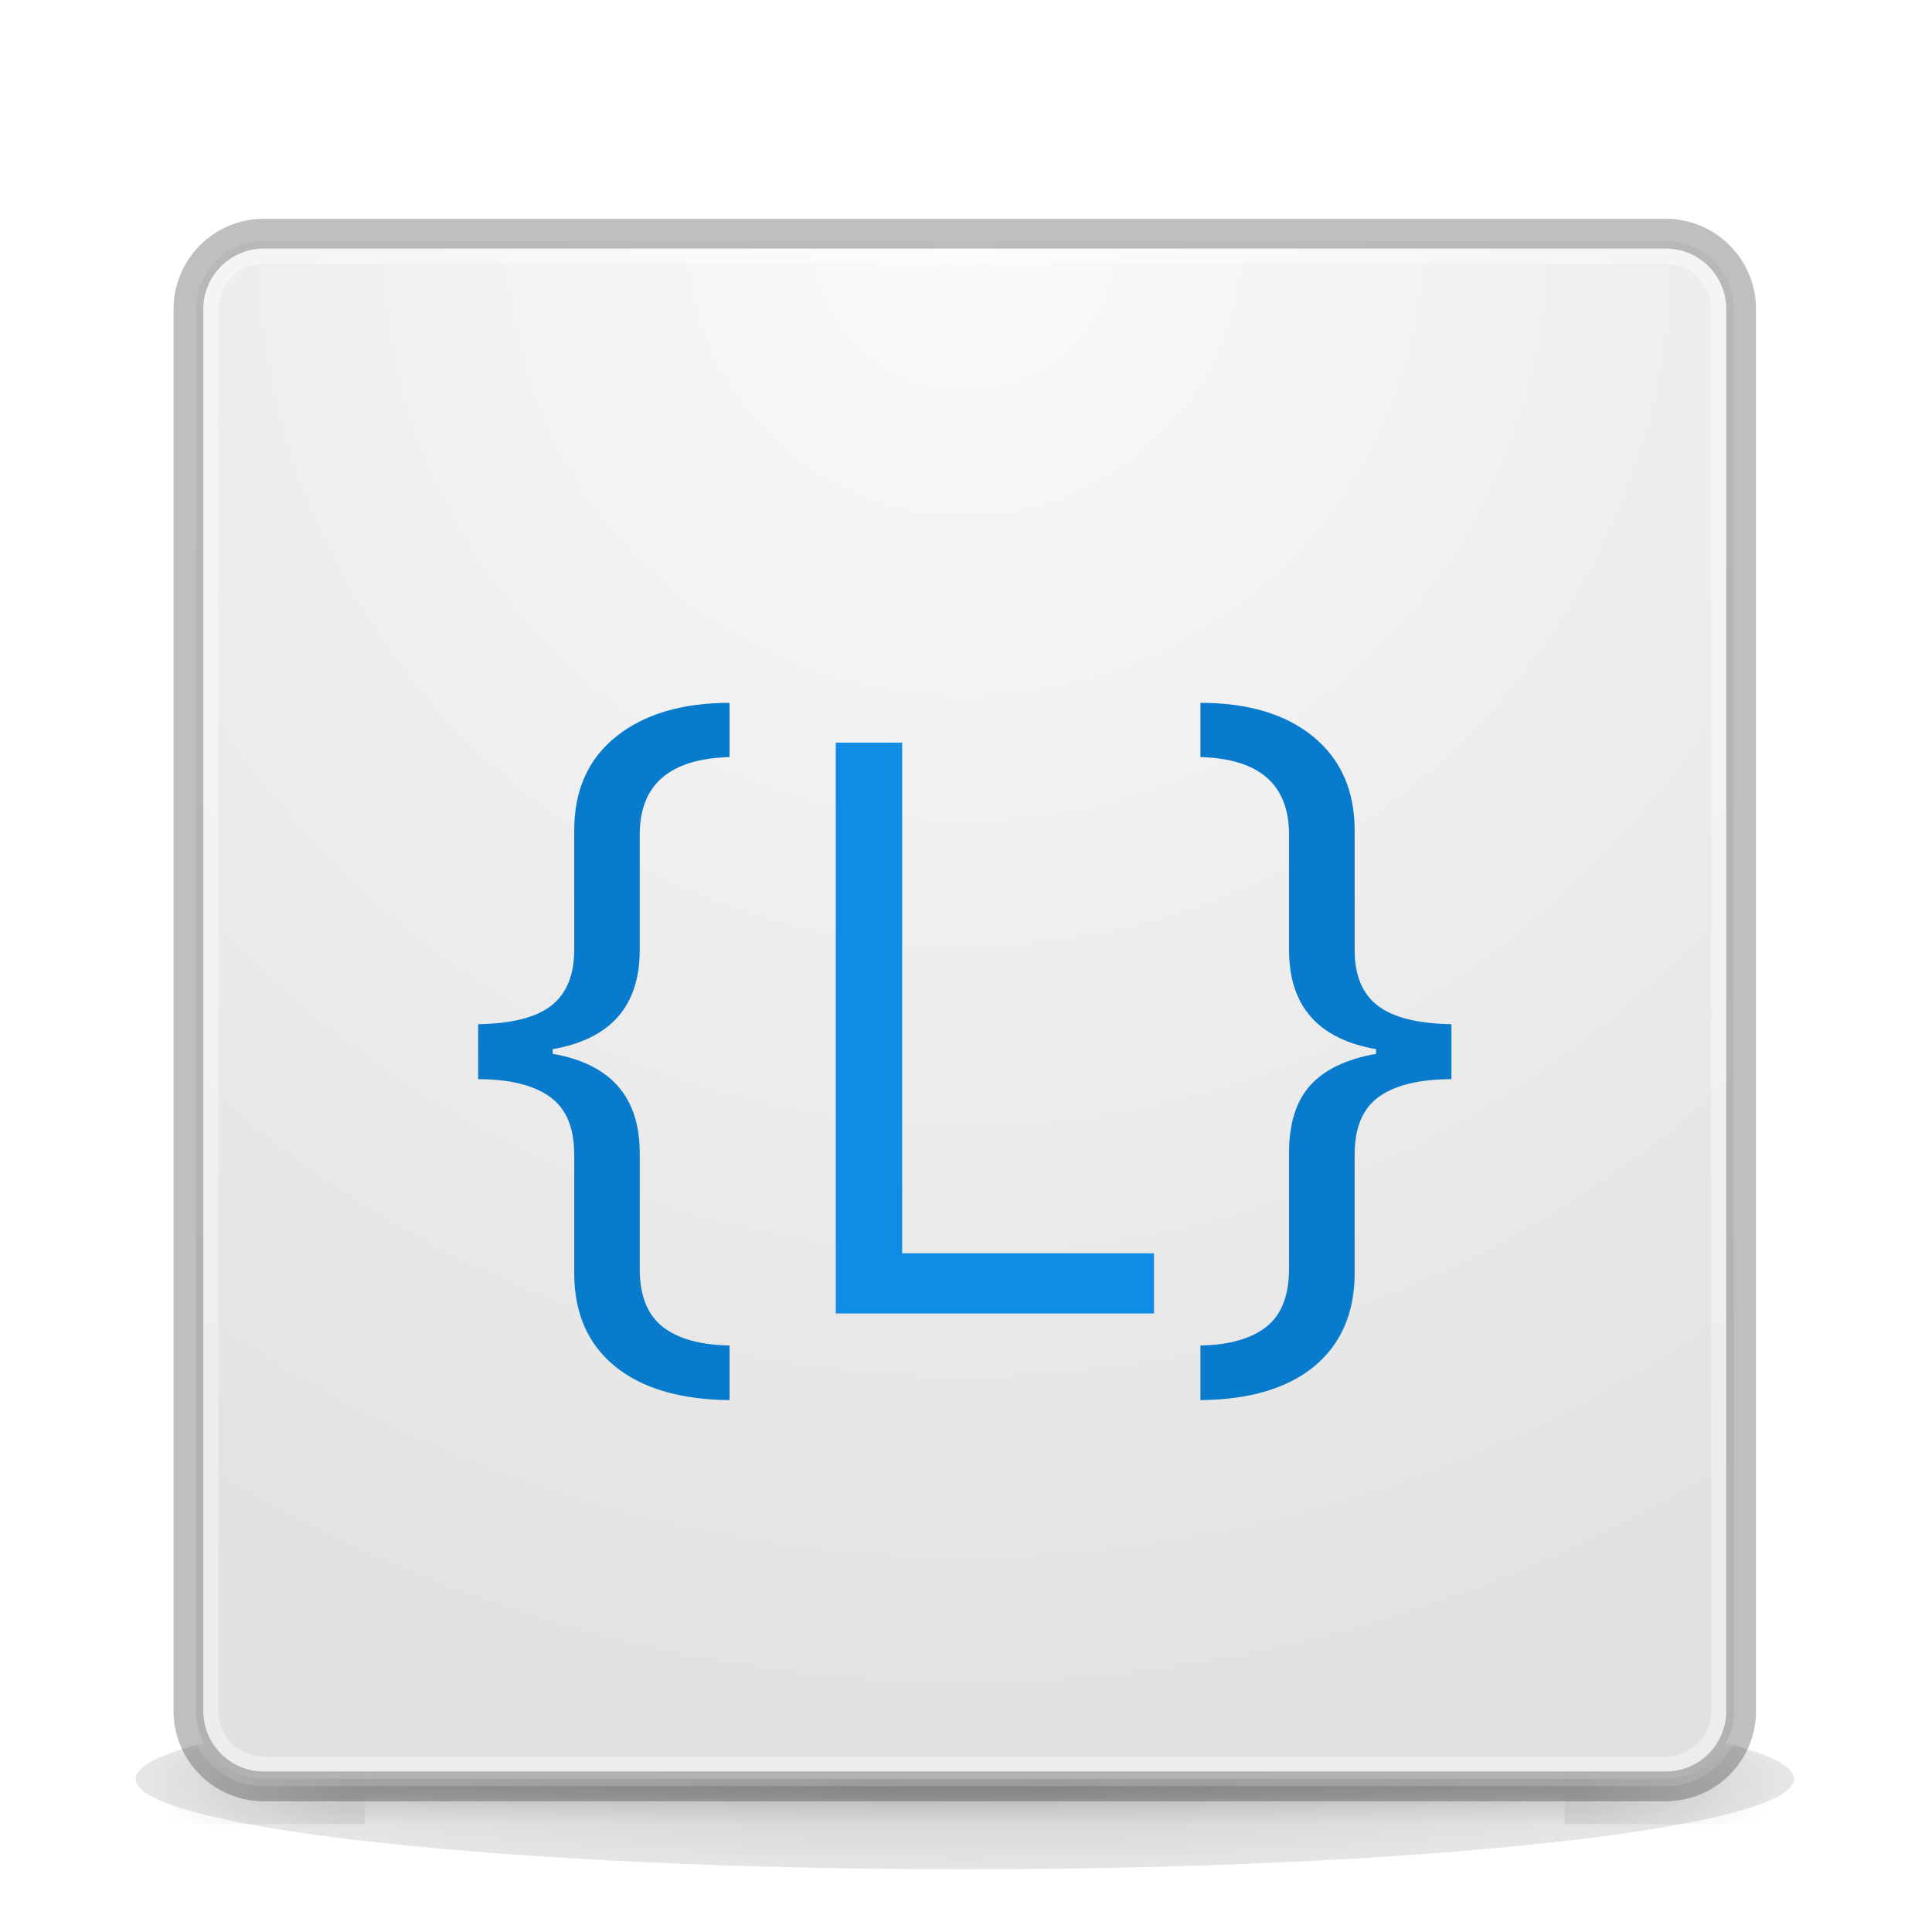
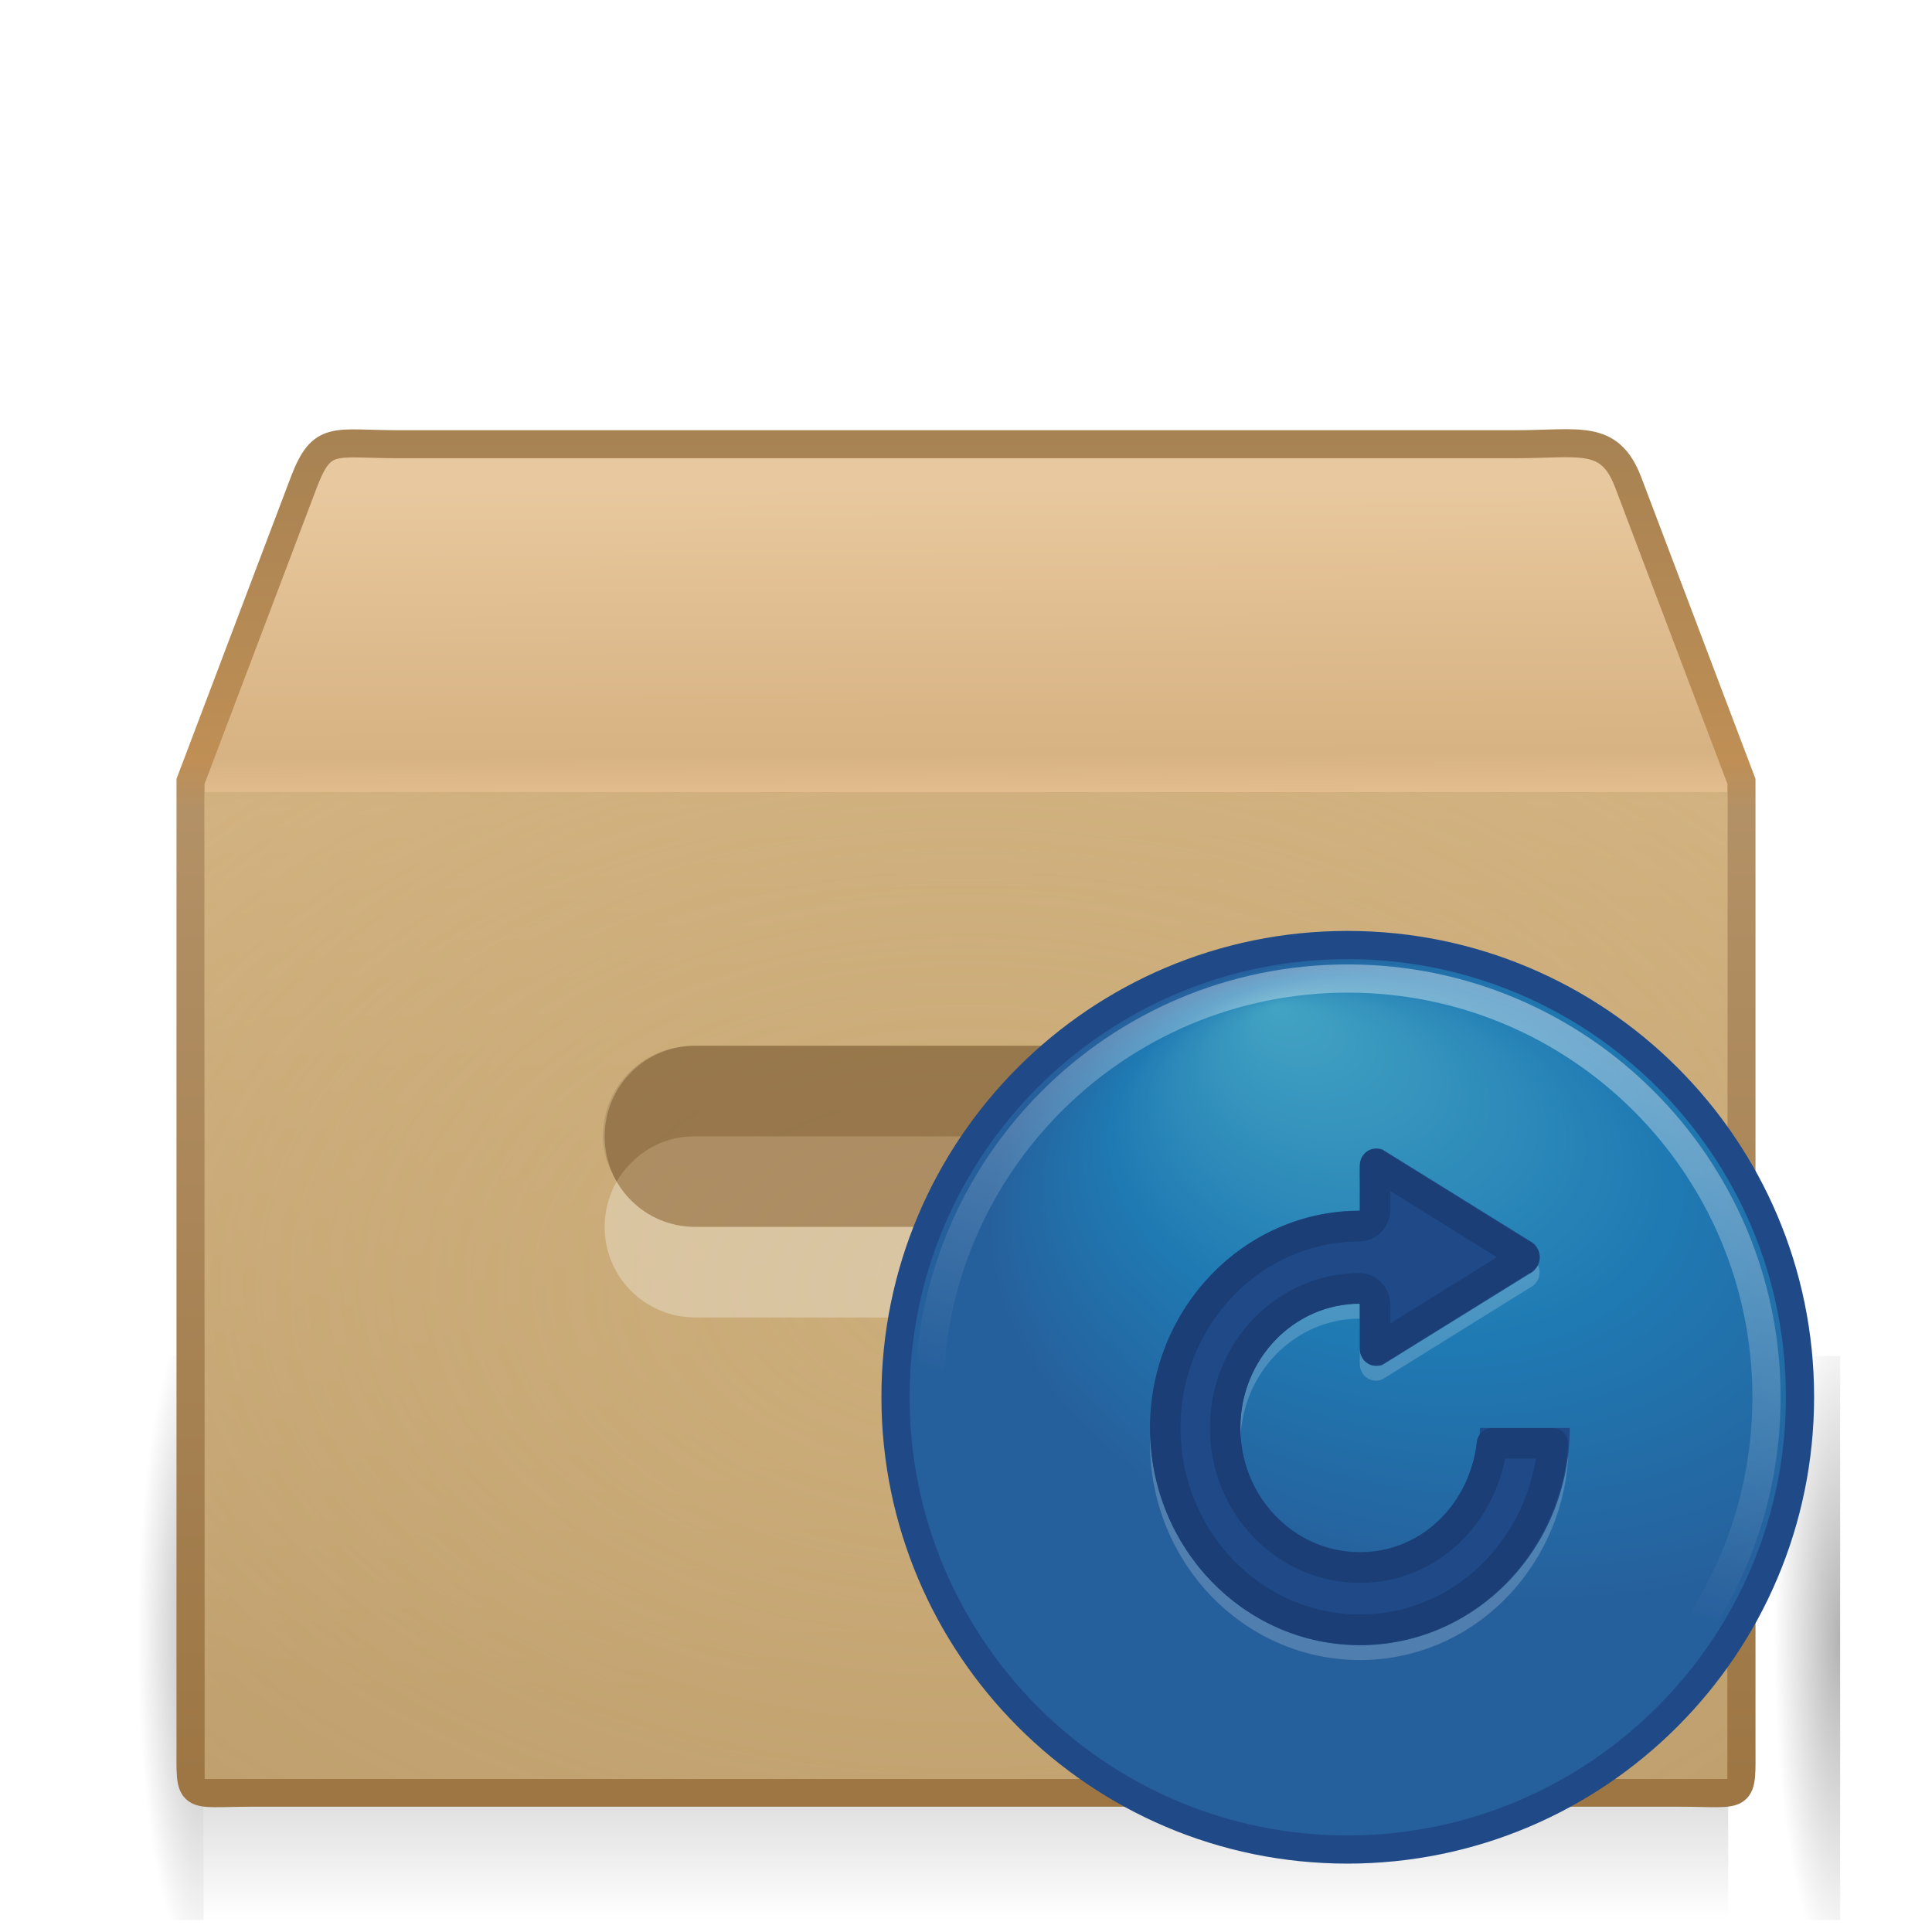
- <svg xmlns="http://www.w3.org/2000/svg" width="100%" height="100%" viewBox="0 0 24 24" version="1.1" xml:space="preserve" style="fill-rule:evenodd;clip-rule:evenodd;stroke-linecap:round;stroke-linejoin:round;">
-   <rect x="0" y="0" width="24" height="24" style="fill:none;" />
-   <g>
-     <g>
-       <path d="M22.285,22.098c-0.001,0.616 -4.65,1.123 -10.3,1.123c-5.649,0 -10.299,-0.507 -10.3,-1.123l0,0c0,-0.617 4.65,-1.124 10.3,-1.124c5.65,0 10.3,0.507 10.3,1.124l0,0Z" style="fill:url(#_Radial1);fill-rule:nonzero;" />
-       <g opacity="0.4">
-         <rect x="19.436" y="21.723" width="2.661" height="0.936" style="fill:url(#_Radial2);" />
-         <rect x="1.873" y="21.723" width="2.661" height="0.936" style="fill:url(#_Radial3);" />
-         <rect x="4.534" y="21.723" width="14.902" height="0.936" style="fill:url(#_Linear4);" />
+ <svg xmlns="http://www.w3.org/2000/svg" style="isolation:isolate" viewBox="0 0 128 128" width="128" height="128">
+   <defs>
+     <clipPath id="_clipPath_dFczYKQ8ZQGORPXOfC5prvewBWl58MlQ">
+       <rect width="128" height="128" />
+     </clipPath>
+   </defs>
+   <g clip-path="url(#_clipPath_dFczYKQ8ZQGORPXOfC5prvewBWl58MlQ)">
+     <g id="software-properties">
+       <g id="layer1">
+         <g id="g3305" style="opacity:0.3;">
+           <radialGradient id="_rgradient_0" fx="0%" fy="50%" cx="0%" cy="50%" r="59.204%">
+             <stop offset="0%" stop-opacity="1" style="stop-color:rgb(0,0,0)" />
+             <stop offset="100%" stop-opacity="0" style="stop-color:rgb(0,0,0)" />
+           </radialGradient>
+           <rect x="6.085" y="89.841" width="7.399" height="37.365" transform="matrix(-1,0,0,-1,19.569,217.047)" fill="url(#_rgradient_0)" />
+           <linearGradient id="_lgradient_0" x1="24.149%" y1="100.002%" x2="24.149%" y2="-0.003%">
+             <stop offset="0%" stop-opacity="0" style="stop-color:rgb(0,0,0)" />
+             <stop offset="50%" stop-opacity="1" style="stop-color:rgb(0,0,0)" />
+             <stop offset="100%" stop-opacity="0" style="stop-color:rgb(0,0,0)" />
+           </linearGradient>
+           <rect x="13.484" y="89.841" width="101.012" height="37.365" transform="matrix(1,0,0,1,0,0)" fill="url(#_lgradient_0)" />
+           <radialGradient id="_rgradient_1" fx="0%" fy="50%" cx="0%" cy="50%" r="59.204%">
+             <stop offset="0%" stop-opacity="1" style="stop-color:rgb(0,0,0)" />
+             <stop offset="100%" stop-opacity="0" style="stop-color:rgb(0,0,0)" />
+           </radialGradient>
+           <rect x="114.516" y="89.841" width="7.399" height="37.365" transform="matrix(-1,0,0,-1,236.431,217.047)" fill="url(#_rgradient_1)" />
+         </g>
+         <linearGradient id="_lgradient_1" x1="54.288%" y1="0.51%" x2="54.832%" y2="95.159%">
+           <stop offset="2.174%" stop-opacity="1" style="stop-color:rgb(232,200,158)" />
+           <stop offset="23.478%" stop-opacity="1" style="stop-color:rgb(215,178,130)" />
+           <stop offset="27.391%" stop-opacity="1" style="stop-color:rgb(230,192,144)" />
+           <stop offset="97.391%" stop-opacity="1" style="stop-color:rgb(159,122,74)" />
+         </linearGradient>
+         <linearGradient id="_lgradient_2" x1="29.184%" y1="-1.38%" x2="29.184%" y2="101.498%">
+           <stop offset="0%" stop-opacity="1" style="stop-color:rgb(167,130,83)" />
+           <stop offset="23.913%" stop-opacity="1" style="stop-color:rgb(191,143,85)" />
+           <stop offset="27.391%" stop-opacity="1" style="stop-color:rgb(179,145,102)" />
+           <stop offset="98.261%" stop-opacity="1" style="stop-color:rgb(157,118,68)" />
+         </linearGradient>
+         <path d=" M 26.436 29.431 L 100.359 29.431 C 104.674 29.431 106.616 28.72 107.856 31.913 L 115.378 51.773 L 115.378 115.505 C 115.378 119.361 115.636 118.772 111.321 118.772 L 32.449 118.772 L 16.679 118.772 C 12.364 118.772 12.622 119.361 12.622 115.505 L 12.622 51.773 L 20.144 31.913 C 21.349 28.784 22.121 29.431 26.436 29.431 Z " fill="url(#_lgradient_1)" vector-effect="non-scaling-stroke" stroke-width="1.857" stroke="url(#_lgradient_2)" stroke-linejoin="miter" stroke-linecap="round" stroke-miterlimit="4" />
+         <radialGradient id="_rgradient_2" fx="50%" fy="50%" cx="50%" cy="50%" r="270%">
+           <stop offset="0%" stop-opacity="1" style="stop-color:rgb(203,173,122)" />
+           <stop offset="100%" stop-opacity="0" style="stop-color:rgb(203,174,125)" />
+         </radialGradient>
+         <rect x="13.558" y="52.477" width="100.884" height="65.388" transform="matrix(1,0,0,1,0,0)" fill="url(#_rgradient_2)" />
+         <g opacity="0.505">
+           <linearGradient id="_lgradient_3" x1="50%" y1="62.271%" x2="115.231%" y2="115.648%">
+             <stop offset="0%" stop-opacity="0" style="stop-color:rgb(255,255,255)" />
+             <stop offset="100%" stop-opacity="0" style="stop-color:rgb(255,255,255)" />
+           </linearGradient>
+           <path d=" M 28.786 31.946 L 98.085 31.946 C 102.131 31.946 104.634 33.327 106.329 37.124 L 112.165 53.06 L 112.165 110.514 C 112.165 114.14 110.113 115.966 106.068 115.966 L 21.531 115.966 C 17.485 115.966 15.835 113.958 15.835 110.332 L 15.835 53.06 L 21.483 36.782 C 22.613 33.84 24.74 31.946 28.786 31.946 Z " fill="none" vector-effect="non-scaling-stroke" stroke-width="1.386" stroke="url(#_lgradient_3)" stroke-linejoin="miter" stroke-linecap="butt" stroke-miterlimit="4" />
+         </g>
+         <g opacity="0.3">
+           <linearGradient id="_lgradient_4" x1="-1.22%" y1="0%" x2="101.22%" y2="0%">
+             <stop offset="0%" stop-opacity="0" style="stop-color:rgb(255,255,255)" />
+             <stop offset="16.682%" stop-opacity="1" style="stop-color:rgb(255,255,255)" />
+             <stop offset="83.238%" stop-opacity="1" style="stop-color:rgb(255,255,255)" />
+             <stop offset="100%" stop-opacity="0" style="stop-color:rgb(255,255,255)" />
+           </linearGradient>
+           <line x1="12.624" y1="51.542" x2="115.376" y2="51.542" vector-effect="non-scaling-stroke" stroke-width="1.868" stroke="url(#_lgradient_4)" stroke-linejoin="miter" stroke-linecap="square" stroke-miterlimit="4" />
+         </g>
      </g>
-       <path d="M21.536,3.839c0,-0.465 -0.378,-0.843 -0.843,-0.843l-17.416,0c-0.465,0 -0.843,0.378 -0.843,0.843l0,17.416c0,0.465 0.378,0.842 0.843,0.842l17.416,0c0.465,0 0.843,-0.377 0.843,-0.842l0,-17.416Z" style="fill:url(#_Radial5);" />
-       <path d="M21.442,3.839c0,-0.413 -0.336,-0.749 -0.749,-0.749l-17.416,0c-0.413,0 -0.749,0.336 -0.749,0.749l0,17.416c0,0.413 0.336,0.749 0.749,0.749l17.416,0c0.413,0 0.749,-0.336 0.749,-0.749l0,-17.416Z" style="fill:none;stroke:url(#_Linear6);stroke-width:0.37px;" />
-       <path d="M21.442,3.839c0,-0.413 -0.336,-0.749 -0.749,-0.749l-17.416,0c-0.413,0 -0.749,0.336 -0.749,0.749l0,17.416c0,0.413 0.336,0.749 0.749,0.749l17.416,0c0.413,0 0.749,-0.336 0.749,-0.749l0,-17.416Z" style="fill:none;" />
-       <path d="M21.629,3.839c0,-0.516 -0.419,-0.936 -0.936,-0.936l-17.416,0c-0.517,0 -0.936,0.42 -0.936,0.936l0,17.416c0,0.517 0.419,0.936 0.936,0.936l17.416,0c0.517,0 0.936,-0.419 0.936,-0.936l0,-17.416Z" style="fill:none;stroke:#000;stroke-opacity:0.25;stroke-width:0.37px;stroke-linecap:butt;stroke-linejoin:miter;" />
-       <path d="M21.629,3.839c0,-0.516 -0.419,-0.936 -0.936,-0.936l-17.416,0c-0.517,0 -0.936,0.42 -0.936,0.936l0,17.416c0,0.517 0.419,0.936 0.936,0.936l17.416,0c0.517,0 0.936,-0.419 0.936,-0.936l0,-17.416Z" style="fill:none;" />
+       <g opacity="0.3">
+         <path d=" M 46.06 75.285 L 82.06 75.285 C 85.384 75.285 88.06 77.961 88.06 81.285 C 88.06 84.609 85.384 87.285 82.06 87.285 L 46.06 87.285 C 42.736 87.285 40.06 84.609 40.06 81.285 C 40.06 77.961 42.736 75.285 46.06 75.285 Z " fill="rgb(255,255,255)" />
+       </g>
+       <g opacity="0.8">
+         <path d=" M 46.06 69.285 L 82.06 69.285 C 85.384 69.285 88.06 71.961 88.06 75.285 C 88.06 78.609 85.384 81.285 82.06 81.285 L 46.06 81.285 C 42.736 81.285 40.06 78.609 40.06 75.285 C 40.06 71.961 42.736 69.285 46.06 69.285 Z " fill="rgb(141,103,56)" fill-opacity="0.737" />
+       </g>
+       <g opacity="0.1">
+         <path d=" M 45.94 69.285 C 42.616 69.285 39.94 71.961 39.94 75.285 C 39.94 76.403 40.326 77.39 40.854 78.285 C 41.897 76.52 43.735 75.285 45.94 75.285 L 81.94 75.285 C 84.146 75.285 85.984 76.52 87.026 78.285 C 87.555 77.39 87.94 76.403 87.94 75.285 C 87.94 71.961 85.264 69.285 81.94 69.285 L 45.94 69.285 Z " fill="rgb(0,0,0)" />
+       </g>
+       <g id="g6811">
+         <radialGradient id="_rgradient_3" fx="31.843%" fy="9.593%" cx="50%" cy="50%" r="50%" gradientTransform="matrix(1.431582 0.06163954 0.09953116 0.956718 -0.04614021 -0.04487365)">
+           <stop offset="0%" stop-opacity="1" style="stop-color:rgb(67,163,195)" />
+           <stop offset="42.174%" stop-opacity="1" style="stop-color:rgb(31,122,179)" />
+           <stop offset="75.128%" stop-opacity="1" style="stop-color:rgb(38,96,156)" />
+         </radialGradient>
+         <path d=" M 89.269 62.61 C 72.732 62.61 59.33 76.012 59.33 92.549 C 59.33 109.085 72.732 122.535 89.269 122.535 C 105.805 122.535 119.255 109.085 119.255 92.549 C 119.255 76.012 105.805 62.61 89.269 62.61 Z " fill="url(#_rgradient_3)" vector-effect="non-scaling-stroke" stroke-width="1.868" stroke="rgb(32,74,135)" stroke-linejoin="round" stroke-linecap="round" stroke-miterlimit="4" />
+         <g opacity="0.4">
+           <linearGradient id="_lgradient_5" x1="36.957%" y1="58.695%" x2="56.843%" y2="-2.776%">
+             <stop offset="0%" stop-opacity="0" style="stop-color:rgb(255,255,255)" />
+             <stop offset="100%" stop-opacity="1" style="stop-color:rgb(255,255,255)" />
+           </linearGradient>
+           <path d=" M 117.035 92.571 C 117.035 107.894 104.613 120.315 89.293 120.315 C 73.97 120.315 61.549 107.894 61.549 92.571 C 61.549 77.25 73.97 64.83 89.293 64.83 C 104.613 64.83 117.035 77.25 117.035 92.571 L 117.035 92.571 Z " fill="none" vector-effect="non-scaling-stroke" stroke-width="1.869" stroke="url(#_lgradient_5)" stroke-linejoin="miter" stroke-linecap="butt" stroke-miterlimit="4" />
+         </g>
+       </g>
    </g>
-     <path d="M7.947,14.323l0,1.44c0,0.33 0.095,0.569 0.284,0.718c0.189,0.149 0.467,0.227 0.832,0.233l0,0.679c-0.614,-0.006 -1.09,-0.147 -1.426,-0.422c-0.336,-0.275 -0.504,-0.661 -0.504,-1.159l0,-1.47c0,-0.336 -0.102,-0.576 -0.306,-0.72c-0.204,-0.144 -0.499,-0.216 -0.887,-0.216l0,-0.683c0.42,-0.007 0.724,-0.085 0.911,-0.233c0.188,-0.149 0.282,-0.379 0.282,-0.689l0,-1.484c0,-0.501 0.174,-0.891 0.523,-1.169c0.35,-0.278 0.819,-0.417 1.407,-0.417l0,0.674c-0.744,0.02 -1.116,0.341 -1.116,0.965l0,1.431c0,0.695 -0.36,1.106 -1.081,1.232l0,0.058c0.721,0.126 1.081,0.537 1.081,1.232Z" style="fill:#097bcc;fill-rule:nonzero;" />
-     <path d="M14.335,16.316l-3.953,0l0,-7.091l0.825,0l0,6.344l3.128,0l0,0.747Z" style="fill:#0f8ce6;fill-rule:nonzero;" />
-     <path d="M17.094,13.091l0,-0.058c-0.721,-0.126 -1.081,-0.537 -1.081,-1.232l0,-1.431c0,-0.624 -0.367,-0.945 -1.101,-0.965l0,-0.674c0.595,0 1.063,0.141 1.404,0.422c0.341,0.281 0.512,0.669 0.512,1.164l0,1.484c0,0.314 0.095,0.544 0.286,0.691c0.191,0.147 0.496,0.224 0.916,0.231l0,0.683c-0.394,0 -0.693,0.072 -0.897,0.216c-0.204,0.144 -0.305,0.384 -0.305,0.72l0,1.47c0,0.495 -0.166,0.88 -0.497,1.157c-0.332,0.276 -0.805,0.418 -1.419,0.424l0,-0.679c0.359,-0.006 0.632,-0.084 0.82,-0.233c0.187,-0.149 0.281,-0.388 0.281,-0.718l0,-1.44c0,-0.369 0.089,-0.65 0.267,-0.844c0.177,-0.194 0.449,-0.323 0.814,-0.388Z" style="fill:#097bcc;fill-rule:nonzero;" />
+     <g id="view-refresh">
+       <g opacity="0.19">
+         <path d=" M 91.159 78.123 C 91.133 78.123 91.097 78.141 91.097 78.252 L 91.097 81.208 C 91.082 81.742 90.62 82.221 90.104 82.236 C 82.982 82.236 77.201 88.226 77.201 95.604 C 77.201 102.982 82.982 108.972 90.104 108.972 C 96.887 108.972 102.371 103.52 102.883 96.632 L 98.851 96.632 C 98.333 101.243 94.69 104.859 90.104 104.859 C 85.166 104.859 81.171 100.72 81.171 95.604 C 81.171 90.489 85.166 86.35 90.104 86.35 C 90.62 86.365 91.082 86.844 91.097 87.378 L 91.097 90.334 C 91.097 90.445 91.133 90.463 91.159 90.463 L 100.774 84.486 C 101.261 84.289 100.774 84.1 100.774 84.1 L 91.159 78.123 Z " fill="none" vector-effect="non-scaling-stroke" stroke-width="2.021" stroke="rgb(255,255,255)" stroke-linejoin="round" stroke-linecap="round" stroke-miterlimit="4" />
+       </g>
+       <g opacity="0.03">
+         <path d=" M 91.035 79.373 L 91.035 80.401 C 91.048 81.907 89.991 83.195 88.553 83.422 C 88.265 83.464 88.027 83.614 87.747 83.679 C 88.582 83.569 89.422 83.838 90.052 84.417 C 90.681 84.995 91.04 85.827 91.035 86.699 L 91.035 88.306 L 98.231 83.871 L 91.035 79.373 Z  M 86.94 83.936 C 84.763 84.628 82.906 85.921 81.543 87.727 C 82.901 85.952 84.802 84.613 86.94 83.936 Z  M 81.543 87.727 C 80.101 89.638 79.124 91.966 79.124 94.604 C 79.124 100.919 84.008 105.979 90.104 105.979 C 95.16 105.979 99.172 102.414 100.464 97.625 L 100.34 97.625 C 99.033 102.32 95.036 105.851 90.104 105.851 C 84.14 105.851 79.248 100.783 79.248 94.604 C 79.248 91.998 80.089 89.629 81.543 87.727 Z " fill="none" vector-effect="non-scaling-stroke" stroke-width="2.021" stroke="rgb(0,0,0)" stroke-linejoin="miter" stroke-linecap="butt" stroke-miterlimit="4" />
+       </g>
+       <path d=" M 91.159 76.095 C 90.561 76.095 90.104 76.616 90.104 77.252 L 90.104 80.208 C 82.43 80.208 76.208 86.653 76.208 94.604 C 76.208 102.555 82.43 109 90.104 109 C 97.779 109 104 102.555 104 94.604 L 98.045 94.604 C 98.045 99.147 94.489 102.83 90.104 102.83 C 85.719 102.83 82.164 99.147 82.164 94.604 C 82.164 90.061 85.719 86.378 90.104 86.378 L 90.104 89.334 C 90.104 89.97 90.561 90.491 91.159 90.491 C 91.308 90.491 91.463 90.485 91.593 90.427 L 101.332 84.386 C 101.721 84.211 102.015 83.77 102.015 83.293 C 102.015 82.816 101.721 82.375 101.332 82.2 L 91.593 76.159 C 91.463 76.101 91.308 76.095 91.159 76.095 Z " fill="rgb(32,74,135)" />
+       <path d=" M 91.159 77.123 C 91.133 77.123 91.097 77.141 91.097 77.252 L 91.097 80.208 C 91.082 80.742 90.62 81.221 90.104 81.236 C 82.982 81.236 77.201 87.226 77.201 94.604 C 77.201 101.982 82.982 107.972 90.104 107.972 C 96.887 107.972 102.371 102.52 102.883 95.632 L 98.851 95.632 C 98.333 100.243 94.69 103.859 90.104 103.859 C 85.166 103.859 81.171 99.72 81.171 94.604 C 81.171 89.489 85.166 85.35 90.104 85.35 C 90.62 85.365 91.082 85.844 91.097 86.378 L 91.097 89.334 C 91.097 89.445 91.133 89.463 91.159 89.463 L 100.774 83.486 C 101.261 83.289 100.774 83.1 100.774 83.1 L 91.159 77.123 Z " fill="none" vector-effect="non-scaling-stroke" stroke-width="2.021" stroke="rgb(26,62,117)" stroke-linejoin="round" stroke-linecap="round" stroke-miterlimit="4" />
+     </g>
  </g>
-   <defs>
-     <radialGradient id="_Radial1" cx="0" cy="0" r="1" gradientUnits="userSpaceOnUse" gradientTransform="matrix(20.5992,0,0,2.24719,11.985,22.0977)">
-       <stop offset="0" style="stop-color:#000;stop-opacity:0.2" />
-       <stop offset="1" style="stop-color:#000;stop-opacity:0" />
-     </radialGradient>
-     <radialGradient id="_Radial2" cx="0" cy="0" r="1" gradientUnits="userSpaceOnUse" gradientTransform="matrix(2.66117,0,0,0.936315,19.4325,22.1914)">
-       <stop offset="0" style="stop-color:#181818;stop-opacity:0.4" />
-       <stop offset="1" style="stop-color:#181818;stop-opacity:0" />
-     </radialGradient>
-     <radialGradient id="_Radial3" cx="0" cy="0" r="1" gradientUnits="userSpaceOnUse" gradientTransform="matrix(2.66117,0,0,0.936315,4.53753,22.1914)">
-       <stop offset="0" style="stop-color:#181818;stop-opacity:0.4" />
-       <stop offset="1" style="stop-color:#181818;stop-opacity:0" />
-     </radialGradient>
-     <linearGradient id="_Linear4" x1="0" y1="0" x2="1" y2="0" gradientUnits="userSpaceOnUse" gradientTransform="matrix(2.56253e-15,-0.940112,0.940112,2.56253e-15,12.5482,22.6632)">
-       <stop offset="0" style="stop-color:#181818;stop-opacity:0" />
-       <stop offset="0.5" style="stop-color:#181818;stop-opacity:0.4" />
-       <stop offset="1" style="stop-color:#181818;stop-opacity:0" />
-     </linearGradient>
-     <radialGradient id="_Radial5" cx="0" cy="0" r="1" gradientUnits="userSpaceOnUse" gradientTransform="matrix(19.1011,0,0,19.1011,11.985,2.94135)">
-       <stop offset="0" style="stop-color:#fafafa;stop-opacity:1" />
-       <stop offset="1" style="stop-color:#e1e1e1;stop-opacity:1" />
-     </radialGradient>
-     <linearGradient id="_Linear6" x1="0" y1="0" x2="1" y2="0" gradientUnits="userSpaceOnUse" gradientTransform="matrix(-7.16322e-18,0.044544,-0.044544,-7.16322e-18,0.022472,0.000110183)">
-       <stop offset="0" style="stop-color:#fff;stop-opacity:1" />
-       <stop offset="0.03" style="stop-color:#fff;stop-opacity:0.23" />
-       <stop offset="0.96" style="stop-color:#fff;stop-opacity:0.16" />
-       <stop offset="1" style="stop-color:#fff;stop-opacity:0.39" />
-     </linearGradient>
-   </defs>
</svg>
